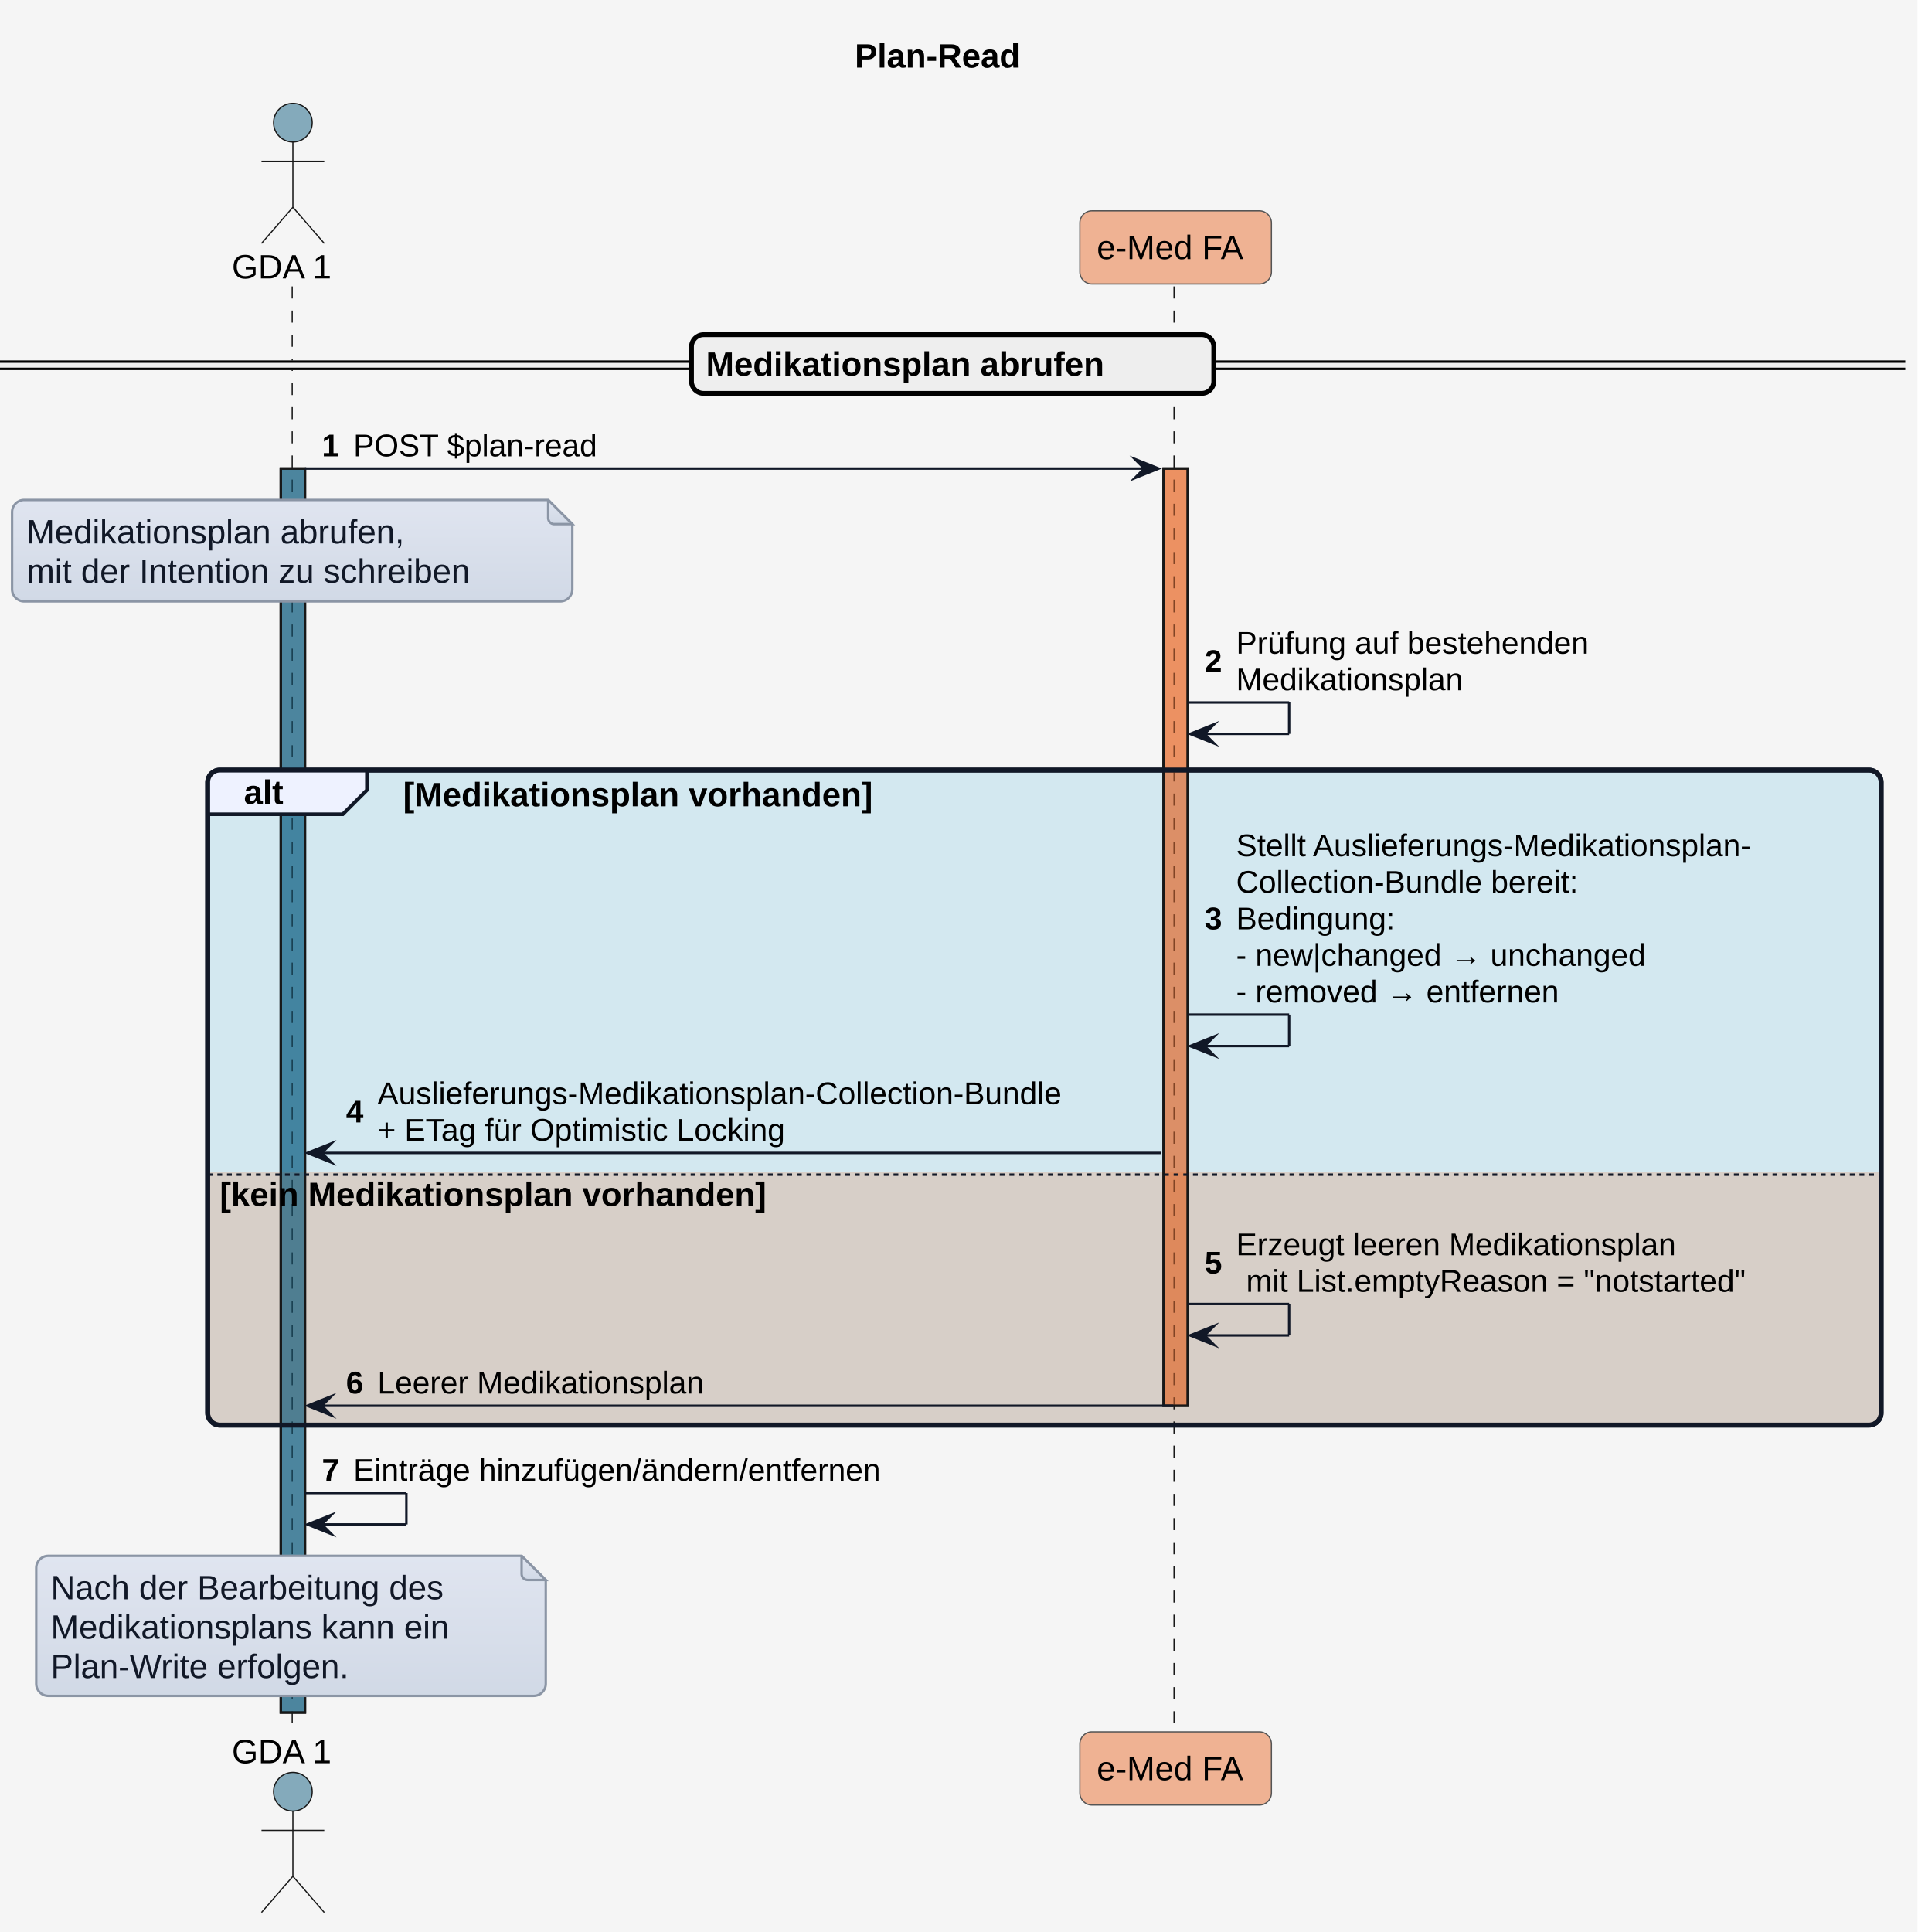
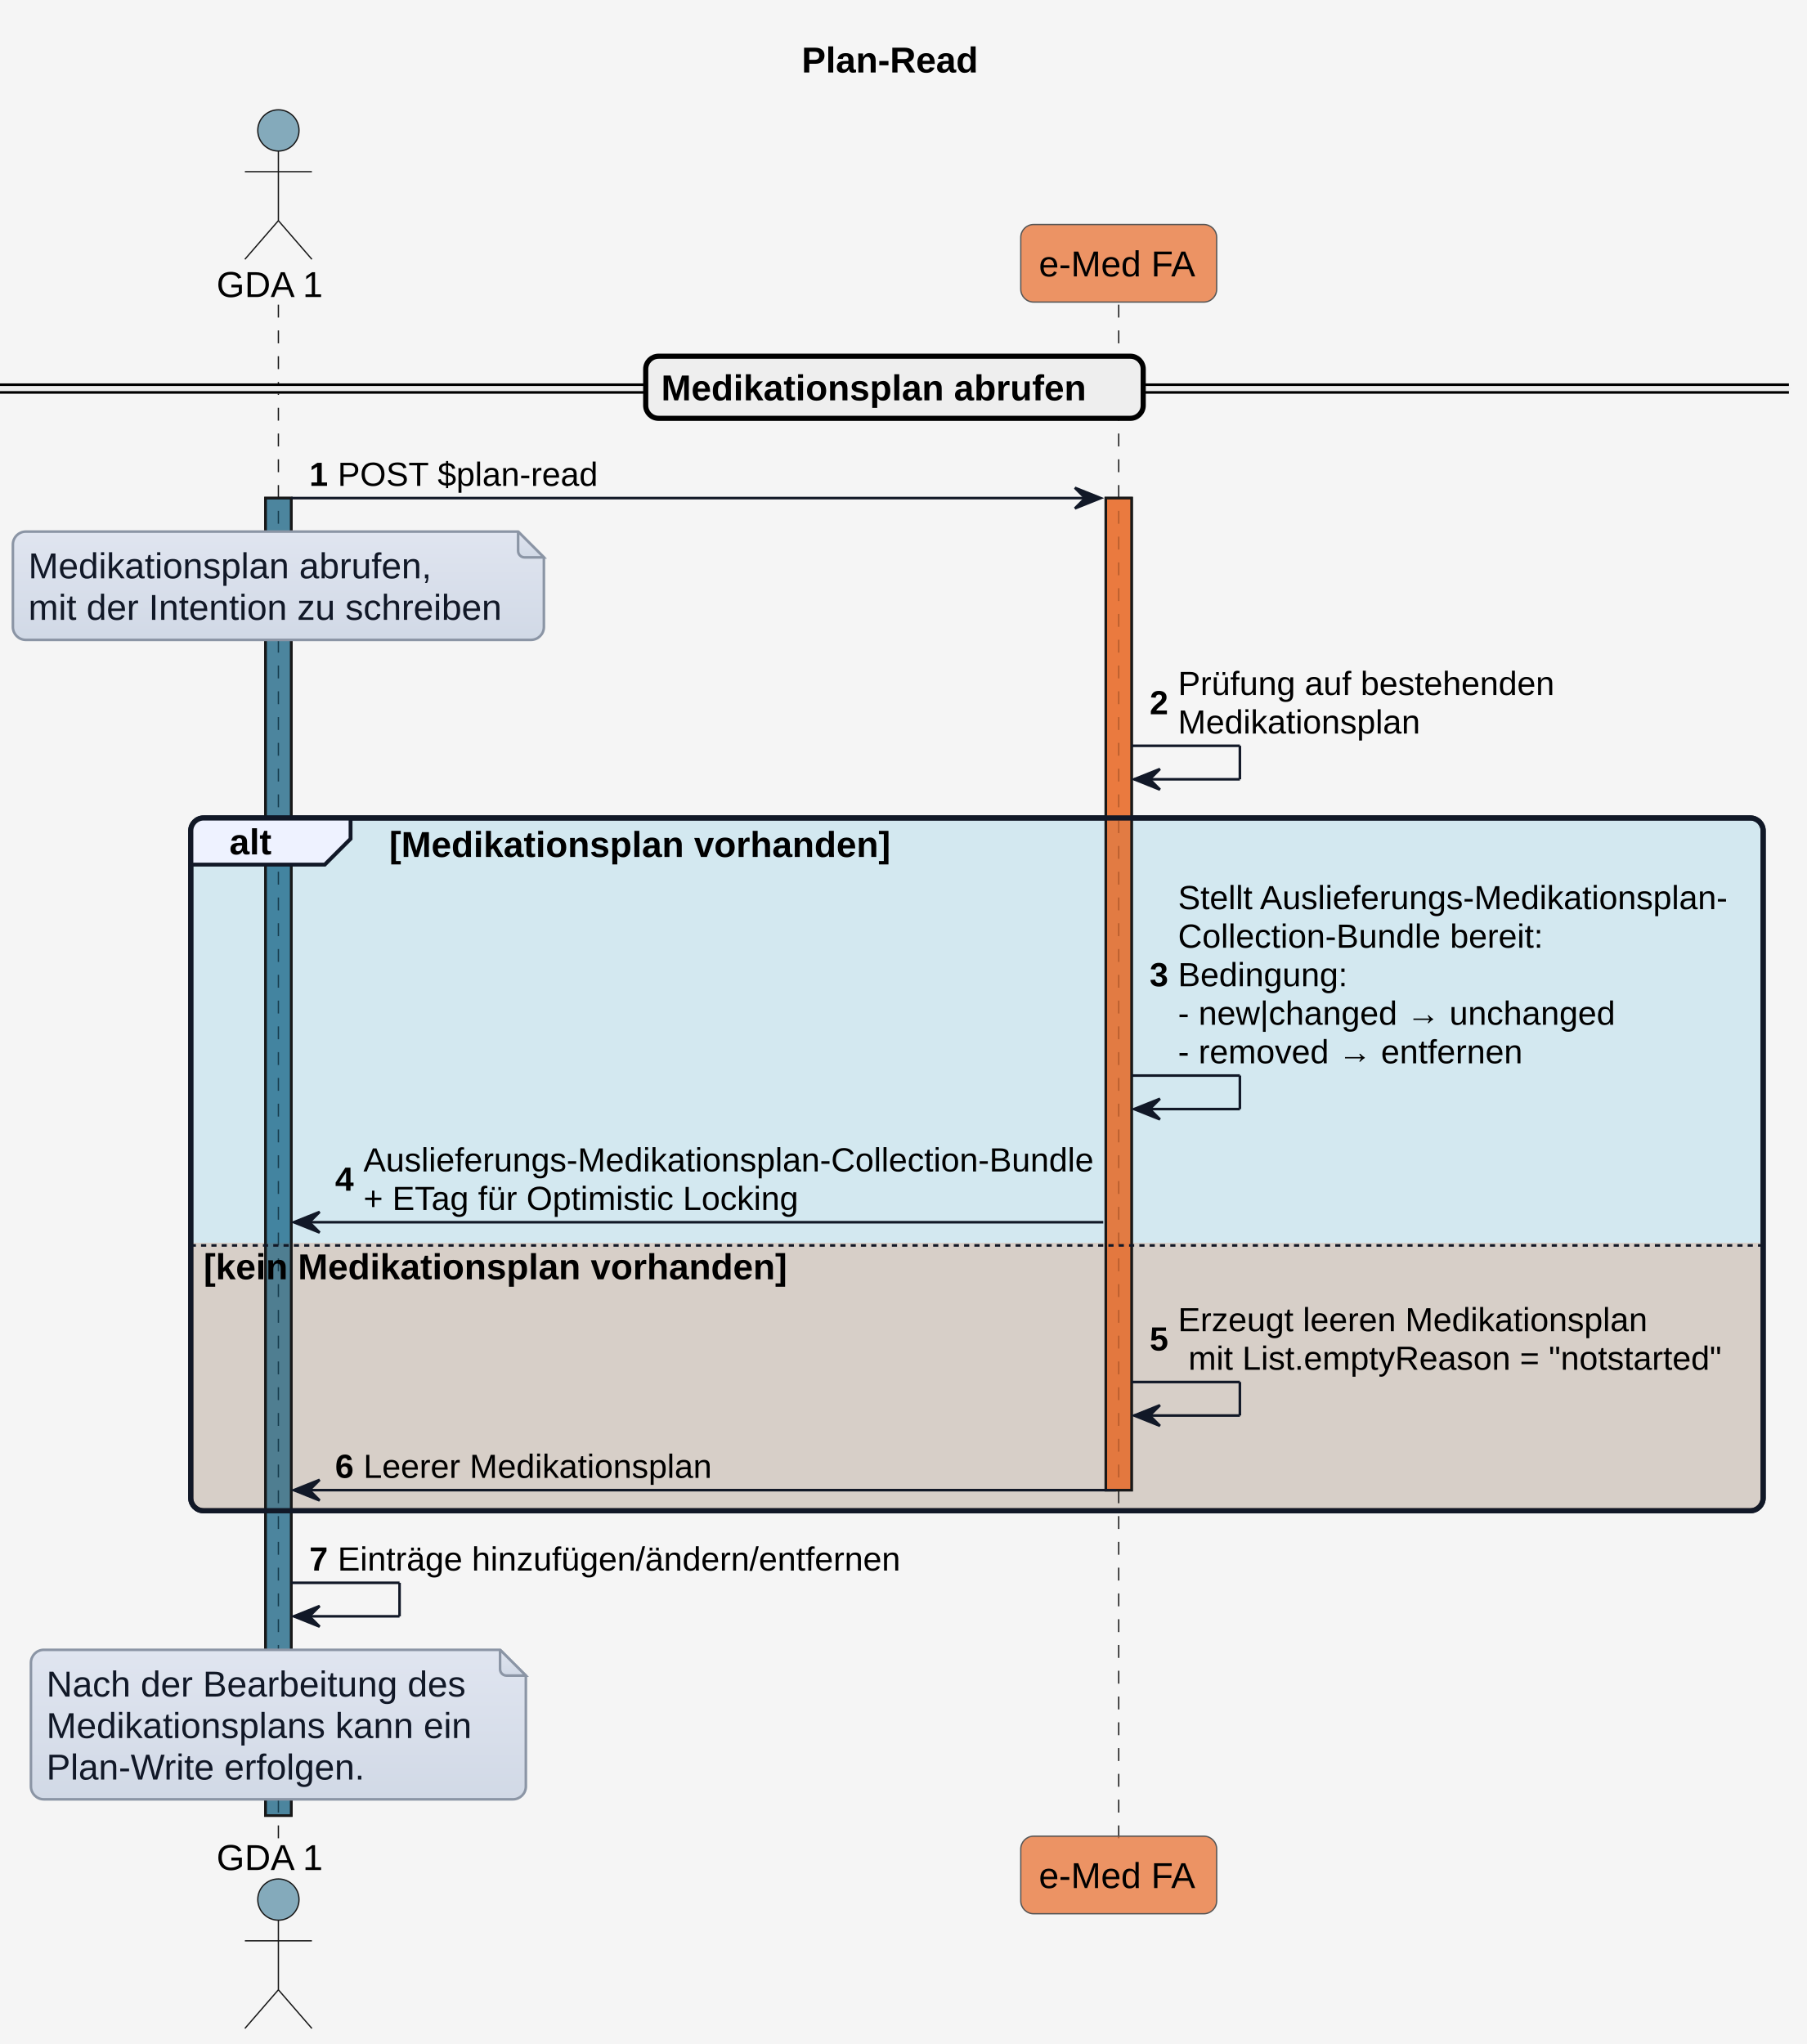
- <svg xmlns="http://www.w3.org/2000/svg" version="1.1" data-diagram-type="SEQUENCE" style="width:794px;height:800px;background:#F5F5F5;" width="794px" height="800px" viewBox="0 0 794 800" zoomAndPan="magnify" preserveAspectRatio="none" contentStyleType="text/css">
+ <svg xmlns="http://www.w3.org/2000/svg" contentStyleType="text/css" height="793px" preserveAspectRatio="none" style="width:701px;height:793px;background:#F5F5F5;" version="1.1" viewBox="0 0 701 793" width="701px" zoomAndPan="magnify">
  <defs>
-     <linearGradient x1="50%" y1="0%" x2="50%" y2="100%" id="g12nxzupfyzcgg0">
-       <stop stop-color="#E0E5F0" offset="0%" />
-       <stop stop-color="#D1D9E6" offset="100%" />
+     <linearGradient id="gzzx1odjhgbx80" x1="50%" x2="50%" y1="0%" y2="100%">
+       <stop offset="0%" stop-color="#E0E5F0" />
+       <stop offset="100%" stop-color="#D1D9E6" />
    </linearGradient>
  </defs>
  <g>
-     <rect x="0" y="0" width="794" height="800" fill="#F5F5F5" style="stroke:none;stroke-width:1;" />
-     <g class="title" data-source-line="1">
-       <text x="353.97" y="27.995" fill="#000000" font-size="14" lengthAdjust="spacing" textLength="80.028" font-weight="700" font-family="'Arial'">Plan-Read</text>
-     </g>
-     <g>
-       <rect x="116.282" y="194.023" width="10" height="515.102" fill="#156082" fill-opacity="0.502" style="stroke:#181818;stroke-width:1;" />
-     </g>
-     <g>
-       <rect x="481.827" y="194.023" width="10" height="388.078" fill="#E97132" fill-opacity="0.502" style="stroke:#181818;stroke-width:1;" />
-     </g>
-     <rect x="86" y="318.883" width="692.968" height="271.219" fill="#0F9ED5" fill-opacity="0.145" style="stroke:#111827;stroke-width:2;" rx="5" ry="5" />
-     <path d="M86,485.406 L778.968,485.406 L778.968,585.102 A5,5 0 0 1 773.968,590.102 L91,590.102 A5,5 0 0 1 86,585.102 L86,485.406" style="stroke:none;stroke-width:1;" fill="#E97132" fill-opacity="0.208" />
-     <g class="participant-lifeline" data-qualified-name="GDA_1" data-entity-uid="part1" id="part1-lifeline" data-source-line="52">
-       <g>
-         <rect x="117.282" y="118.594" width="8" height="599.531" fill="#000000" fill-opacity="0" />
-         <line x1="121" y1="118.594" x2="121" y2="718.125" style="stroke:#181818;stroke-width:0.5;stroke-dasharray:5,5;" />
-       </g>
-     </g>
-     <g class="participant-lifeline" data-qualified-name="eMed_FA" data-entity-uid="part2" id="part2-lifeline" data-source-line="53">
-       <g>
-         <rect x="482.827" y="118.594" width="8" height="599.531" fill="#000000" fill-opacity="0" />
-         <line x1="486.165" y1="118.594" x2="486.165" y2="718.125" style="stroke:#181818;stroke-width:0.5;stroke-dasharray:5,5;" />
-       </g>
-     </g>
-     <g class="participant participant-head" data-qualified-name="GDA_1" data-entity-uid="part1" id="part1-head" data-source-line="52">
-       <text x="96" y="115.292" fill="#000000" font-size="14" lengthAdjust="spacing" textLength="44.563" font-family="'Arial'">GDA 1</text>
-       <ellipse cx="121.282" cy="50.797" rx="8" ry="8" fill="#156082" fill-opacity="0.502" style="stroke:#181818;stroke-width:0.5;" />
-       <path d="M121.282,58.797 L121.282,85.797 M108.282,66.797 L134.282,66.797 M121.282,85.797 L108.282,100.797 M121.282,85.797 L134.282,100.797" style="stroke:#181818;stroke-width:0.5;" fill="none" />
-     </g>
-     <g class="participant participant-tail" data-qualified-name="GDA_1" data-entity-uid="part1" id="part1-tail" data-source-line="52">
-       <text x="96" y="730.12" fill="#000000" font-size="14" lengthAdjust="spacing" textLength="44.563" font-family="'Arial'">GDA 1</text>
-       <ellipse cx="121.282" cy="741.922" rx="8" ry="8" fill="#156082" fill-opacity="0.502" style="stroke:#181818;stroke-width:0.5;" />
-       <path d="M121.282,749.922 L121.282,776.922 M108.282,757.922 L134.282,757.922 M121.282,776.922 L108.282,791.922 M121.282,776.922 L134.282,791.922" style="stroke:#181818;stroke-width:0.5;" fill="none" />
-     </g>
-     <g class="participant participant-head" data-qualified-name="eMed_FA" data-entity-uid="part2" id="part2-head" data-source-line="53">
-       <rect x="447.165" y="87.297" width="79.324" height="30.297" fill="#E97132" fill-opacity="0.502" style="stroke:#555555;stroke-width:0.5;" rx="5" ry="5" />
-       <text x="454.165" y="107.292" fill="#000000" font-size="14" lengthAdjust="spacing" textLength="65.324" font-family="'Arial'">e-Med FA</text>
-     </g>
-     <g class="participant participant-tail" data-qualified-name="eMed_FA" data-entity-uid="part2" id="part2-tail" data-source-line="53">
-       <rect x="447.165" y="717.125" width="79.324" height="30.297" fill="#E97132" fill-opacity="0.502" style="stroke:#555555;stroke-width:0.5;" rx="5" ry="5" />
-       <text x="454.165" y="737.12" fill="#000000" font-size="14" lengthAdjust="spacing" textLength="65.324" font-family="'Arial'">e-Med FA</text>
-     </g>
-     <g>
-       <rect x="116.282" y="194.023" width="10" height="515.102" fill="#156082" fill-opacity="0.502" style="stroke:#181818;stroke-width:1;" />
-     </g>
-     <g>
-       <rect x="481.827" y="194.023" width="10" height="388.078" fill="#E97132" fill-opacity="0.502" style="stroke:#181818;stroke-width:1;" />
-     </g>
-     <rect x="0" y="149.742" width="788.968" height="3" fill="#EEEEEE" style="stroke:#EEEEEE;stroke-width:1;" rx="5" ry="5" />
-     <line x1="0" y1="149.742" x2="788.968" y2="149.742" style="stroke:#000000;stroke-width:1;" />
-     <line x1="0" y1="152.742" x2="788.968" y2="152.742" style="stroke:#000000;stroke-width:1;" />
-     <rect x="286.34" y="138.594" width="216.289" height="24.297" fill="#EEEEEE" style="stroke:#000000;stroke-width:2;" rx="5" ry="5" />
-     <text x="292.34" y="155.589" fill="#000000" font-size="14" lengthAdjust="spacing" textLength="197.415" font-weight="700" font-family="'Arial'">Medikationsplan abrufen</text>
-     <g class="message" data-entity-1="part1" data-entity-2="part2" id="msg1" data-source-line="60">
-       <polygon points="469.827,190.023,479.827,194.023,469.827,198.023,473.827,194.023" fill="#111827" style="stroke:#111827;stroke-width:1;stroke-linejoin:miter;stroke-miterlimit:10;" />
-       <line x1="126.282" y1="194.023" x2="475.827" y2="194.023" style="stroke:#111827;stroke-width:1;" />
-       <text x="133.282" y="188.958" fill="#000000" font-size="13" lengthAdjust="spacing" textLength="9.045" font-weight="700" font-family="'Arial'">1</text>
-       <text x="146.327" y="188.958" fill="#000000" font-size="13" lengthAdjust="spacing" textLength="108.989" font-family="'Arial'">POST $plan-read</text>
-     </g>
-     <path d="M5,212.023 L5,244.023 A5,5 0 0 0 10,249.023 L232,249.023 A5,5 0 0 0 237,244.023 L237,217.023 L227,207.023 L10,207.023 A5,5 0 0 0 5,212.023" style="stroke:#8B95A5;stroke-width:1;" fill="url(#g12nxzupfyzcgg0)" />
-     <path d="M227,207.023 L227,214.523 A2.5,2.5 0 0 0 229.5,217.023 L237,217.023 L227,207.023" style="stroke:#8B95A5;stroke-width:1;" fill="url(#g12nxzupfyzcgg0)" />
-     <text x="11" y="225.019" fill="#111827" font-size="14" lengthAdjust="spacing" textLength="177.905" font-family="'Arial'">Medikationsplan abrufen,</text>
-     <text x="11" y="241.315" fill="#111827" font-size="14" lengthAdjust="spacing" textLength="211.586" font-family="'Arial'">mit der Intention zu schreiben</text>
-     <g class="message" data-entity-1="part2" data-entity-2="part2" id="msg2" data-source-line="69">
-       <line x1="491.827" y1="290.883" x2="533.827" y2="290.883" style="stroke:#111827;stroke-width:1;" />
-       <line x1="533.827" y1="290.883" x2="533.827" y2="303.883" style="stroke:#111827;stroke-width:1;" />
-       <line x1="492.827" y1="303.883" x2="533.827" y2="303.883" style="stroke:#111827;stroke-width:1;" />
-       <polygon points="502.827,299.883,492.827,303.883,502.827,307.883,498.827,303.883" fill="#111827" style="stroke:#111827;stroke-width:1;stroke-linejoin:miter;stroke-miterlimit:10;" />
-       <text x="498.827" y="278.25" fill="#000000" font-size="13" lengthAdjust="spacing" textLength="9.045" font-weight="700" font-family="'Arial'">2</text>
-       <text x="511.873" y="270.684" fill="#000000" font-size="13" lengthAdjust="spacing" textLength="164.861" font-family="'Arial'">Prüfung auf bestehenden</text>
-       <text x="511.873" y="285.817" fill="#000000" font-size="13" lengthAdjust="spacing" textLength="106.317" font-family="'Arial'">Medikationsplan</text>
-     </g>
-     <path d="M91,318.883 L151.939,318.883 L151.939,327.18 L141.939,337.18 L86,337.18 L86,323.883 A5,5 0 0 1 91,318.883" style="stroke:#111827;stroke-width:1.5;" fill="#EEF2FF" />
-     <rect x="86" y="318.883" width="692.968" height="271.219" fill="none" style="stroke:#111827;stroke-width:2;" rx="5" ry="5" />
-     <text x="101" y="332.878" fill="#000000" font-size="14" lengthAdjust="spacing" textLength="20.939" font-weight="700" font-family="'Arial'">alt</text>
-     <text x="166.939" y="333.878" fill="#000000" font-size="14" lengthAdjust="spacing" textLength="232.832" font-weight="700" font-family="'Arial'">[Medikationsplan vorhanden]</text>
-     <g class="message" data-entity-1="part2" data-entity-2="part2" id="msg3" data-source-line="72">
-       <line x1="491.827" y1="420.141" x2="533.827" y2="420.141" style="stroke:#111827;stroke-width:1;" />
-       <line x1="533.827" y1="420.141" x2="533.827" y2="433.141" style="stroke:#111827;stroke-width:1;" />
-       <line x1="492.827" y1="433.141" x2="533.827" y2="433.141" style="stroke:#111827;stroke-width:1;" />
-       <polygon points="502.827,429.141,492.827,433.141,502.827,437.141,498.827,433.141" fill="#111827" style="stroke:#111827;stroke-width:1;stroke-linejoin:miter;stroke-miterlimit:10;" />
-       <text x="498.827" y="384.809" fill="#000000" font-size="13" lengthAdjust="spacing" textLength="9.045" font-weight="700" font-family="'Arial'">3</text>
-       <text x="511.873" y="354.543" fill="#000000" font-size="13" lengthAdjust="spacing" textLength="242.049" font-family="'Arial'">Stellt Auslieferungs-Medikationsplan-</text>
-       <text x="511.873" y="369.676" fill="#000000" font-size="13" lengthAdjust="spacing" textLength="161.065" font-family="'Arial'">Collection-Bundle bereit:</text>
-       <text x="511.873" y="384.809" fill="#000000" font-size="13" lengthAdjust="spacing" textLength="74.382" font-family="'Arial'">Bedingung:</text>
-       <text x="511.873" y="399.942" fill="#000000" font-size="13" lengthAdjust="spacing" textLength="187.897" font-family="'Arial'">- new|changed → unchanged</text>
-       <text x="511.873" y="415.075" fill="#000000" font-size="13" lengthAdjust="spacing" textLength="149.614" font-family="'Arial'">- removed → entfernen</text>
-     </g>
-     <g class="message" data-entity-1="part2" data-entity-2="part1" id="msg4" data-source-line="73">
-       <polygon points="137.282,473.406,127.282,477.406,137.282,481.406,133.282,477.406" fill="#111827" style="stroke:#111827;stroke-width:1;stroke-linejoin:miter;stroke-miterlimit:10;" />
-       <line x1="131.282" y1="477.406" x2="480.827" y2="477.406" style="stroke:#111827;stroke-width:1;" />
-       <text x="143.282" y="464.774" fill="#000000" font-size="13" lengthAdjust="spacing" textLength="9.045" font-weight="700" font-family="'Arial'">4</text>
-       <text x="156.327" y="457.207" fill="#000000" font-size="13" lengthAdjust="spacing" textLength="318.5" font-family="'Arial'">Auslieferungs-Medikationsplan-Collection-Bundle</text>
-       <text x="156.327" y="472.34" fill="#000000" font-size="13" lengthAdjust="spacing" textLength="194.029" font-family="'Arial'">+ ETag für Optimistic Locking</text>
-     </g>
-     <line x1="86" y1="486.406" x2="778.968" y2="486.406" style="stroke:#111827;stroke-width:1;stroke-dasharray:2,2;" />
-     <text x="91" y="499.401" fill="#000000" font-size="14" lengthAdjust="spacing" textLength="271.277" font-weight="700" font-family="'Arial'">[kein Medikationsplan vorhanden]</text>
-     <g class="message" data-entity-1="part2" data-entity-2="part2" id="msg5" data-source-line="75">
-       <line x1="491.827" y1="539.969" x2="533.827" y2="539.969" style="stroke:#111827;stroke-width:1;" />
-       <line x1="533.827" y1="539.969" x2="533.827" y2="552.969" style="stroke:#111827;stroke-width:1;" />
-       <line x1="492.827" y1="552.969" x2="533.827" y2="552.969" style="stroke:#111827;stroke-width:1;" />
-       <polygon points="502.827,548.969,492.827,552.969,502.827,556.969,498.827,552.969" fill="#111827" style="stroke:#111827;stroke-width:1;stroke-linejoin:miter;stroke-miterlimit:10;" />
-       <text x="498.827" y="527.336" fill="#000000" font-size="13" lengthAdjust="spacing" textLength="9.045" font-weight="700" font-family="'Arial'">5</text>
-       <text x="511.873" y="519.77" fill="#000000" font-size="13" lengthAdjust="spacing" textLength="205.74" font-family="'Arial'">Erzeugt leeren Medikationsplan</text>
-       <text x="516.005" y="534.903" fill="#000000" font-size="13" lengthAdjust="spacing" textLength="240.963" font-family="'Arial'">mit List.emptyReason = "notstarted"</text>
-     </g>
-     <g class="message" data-entity-1="part2" data-entity-2="part1" id="msg6" data-source-line="76">
-       <polygon points="137.282,578.102,127.282,582.102,137.282,586.102,133.282,582.102" fill="#111827" style="stroke:#111827;stroke-width:1;stroke-linejoin:miter;stroke-miterlimit:10;" />
-       <line x1="131.282" y1="582.102" x2="485.827" y2="582.102" style="stroke:#111827;stroke-width:1;" />
-       <text x="143.282" y="577.036" fill="#000000" font-size="13" lengthAdjust="spacing" textLength="9.045" font-weight="700" font-family="'Arial'">6</text>
-       <text x="156.327" y="577.036" fill="#000000" font-size="13" lengthAdjust="spacing" textLength="152.375" font-family="'Arial'">Leerer Medikationsplan</text>
-     </g>
-     <g class="message" data-entity-1="part1" data-entity-2="part1" id="msg7" data-source-line="80">
-       <line x1="126.282" y1="618.234" x2="168.282" y2="618.234" style="stroke:#111827;stroke-width:1;" />
-       <line x1="168.282" y1="618.234" x2="168.282" y2="631.234" style="stroke:#111827;stroke-width:1;" />
-       <line x1="127.282" y1="631.234" x2="168.282" y2="631.234" style="stroke:#111827;stroke-width:1;" />
-       <polygon points="137.282,627.234,127.282,631.234,137.282,635.234,133.282,631.234" fill="#111827" style="stroke:#111827;stroke-width:1;stroke-linejoin:miter;stroke-miterlimit:10;" />
-       <text x="133.282" y="613.168" fill="#000000" font-size="13" lengthAdjust="spacing" textLength="9.045" font-weight="700" font-family="'Arial'">7</text>
-       <text x="146.327" y="613.168" fill="#000000" font-size="13" lengthAdjust="spacing" textLength="249.844" font-family="'Arial'">Einträge hinzufügen/ändern/entfernen</text>
-     </g>
-     <path d="M15,649.234 L15,697.234 A5,5 0 0 0 20,702.234 L221,702.234 A5,5 0 0 0 226,697.234 L226,654.234 L216,644.234 L20,644.234 A5,5 0 0 0 15,649.234" style="stroke:#8B95A5;stroke-width:1;" fill="url(#g12nxzupfyzcgg0)" />
-     <path d="M216,644.234 L216,651.734 A2.5,2.5 0 0 0 218.5,654.234 L226,654.234 L216,644.234" style="stroke:#8B95A5;stroke-width:1;" fill="url(#g12nxzupfyzcgg0)" />
-     <text x="21" y="662.23" fill="#111827" font-size="14" lengthAdjust="spacing" textLength="183.087" font-family="'Arial'">Nach der Bearbeitung des</text>
-     <text x="21" y="678.526" fill="#111827" font-size="14" lengthAdjust="spacing" textLength="186.498" font-family="'Arial'">Medikationsplans kann ein</text>
-     <text x="21" y="694.823" fill="#111827" font-size="14" lengthAdjust="spacing" textLength="139.453" font-family="'Arial'">Plan-Write erfolgen.</text>
+     <rect fill="#F5F5F5" height="793" style="stroke:none;stroke-width:1.0;" width="701" x="0" y="0" />
+     <text fill="#000000" font-family="Arial" font-size="14" font-weight="bold" lengthAdjust="spacing" textLength="71" x="311" y="28.132">Plan-Read</text>
+     <rect fill="#156082" fill-opacity="0.502" height="511.123" style="stroke:#181818;stroke-width:1.0;" width="10" x="103" y="193.245" />
+     <rect fill="#E97232" fill-opacity="0.741" height="384.878" style="stroke:#181818;stroke-width:1.0;" width="10" x="429" y="193.245" />
+     <rect fill="#0F9ED5" fill-opacity="0.145" height="268.783" rx="5" ry="5" style="stroke:#111827;stroke-width:2.0;" width="610" x="74" y="317.339" />
+     <path d="M74,482.178 L684,482.178 L684,581.123 A5,5 0 0 1 679,586.123 L79,586.123 A5,5 0 0 1 74,581.123 L74,482.178 " fill="#E97132" fill-opacity="0.208" style="stroke:none;stroke-width:1.0;" />
+     <line style="stroke:#181818;stroke-width:0.5;stroke-dasharray:5.0,5.0;" x1="108" x2="108" y1="118.197" y2="713.367" />
+     <line style="stroke:#181818;stroke-width:0.5;stroke-dasharray:5.0,5.0;" x1="434" x2="434" y1="118.197" y2="713.367" />
+     <text fill="#000000" font-family="Arial" font-size="14" lengthAdjust="spacing" textLength="42" x="84" y="115.231">GDA 1</text>
+     <ellipse cx="108" cy="50.599" fill="#156082" fill-opacity="0.502" rx="8" ry="8" style="stroke:#181818;stroke-width:0.5;" />
+     <path d="M108,58.599 L108,85.599 M95,66.599 L121,66.599 M108,85.599 L95,100.599 M108,85.599 L121,100.599 " fill="none" style="stroke:#181818;stroke-width:0.5;" />
+     <text fill="#000000" font-family="Arial" font-size="14" lengthAdjust="spacing" textLength="42" x="84" y="725.499">GDA 1</text>
+     <ellipse cx="108" cy="736.966" fill="#156082" fill-opacity="0.502" rx="8" ry="8" style="stroke:#181818;stroke-width:0.5;" />
+     <path d="M108,744.966 L108,771.966 M95,752.966 L121,752.966 M108,771.966 L95,786.966 M108,771.966 L121,786.966 " fill="none" style="stroke:#181818;stroke-width:0.5;" />
+     <rect fill="#E97232" fill-opacity="0.741" height="30.099" rx="5" ry="5" style="stroke:#555555;stroke-width:0.5;" width="76" x="396" y="87.099" />
+     <text fill="#000000" font-family="Arial" font-size="14" lengthAdjust="spacing" textLength="62" x="403" y="107.231">e-Med FA</text>
+     <rect fill="#E97232" fill-opacity="0.741" height="30.099" rx="5" ry="5" style="stroke:#555555;stroke-width:0.5;" width="76" x="396" y="712.367" />
+     <text fill="#000000" font-family="Arial" font-size="14" lengthAdjust="spacing" textLength="62" x="403" y="732.499">e-Med FA</text>
+     <rect fill="#156082" fill-opacity="0.502" height="511.123" style="stroke:#181818;stroke-width:1.0;" width="10" x="103" y="193.245" />
+     <rect fill="#E97232" fill-opacity="0.741" height="384.878" style="stroke:#181818;stroke-width:1.0;" width="10" x="429" y="193.245" />
+     <rect fill="#EEEEEE" height="3" rx="5" ry="5" style="stroke:#EEEEEE;stroke-width:1.0;" width="694" x="0" y="149.247" />
+     <line style="stroke:#000000;stroke-width:1.0;" x1="0" x2="694" y1="149.247" y2="149.247" />
+     <line style="stroke:#000000;stroke-width:1.0;" x1="0" x2="694" y1="152.247" y2="152.247" />
+     <rect fill="#EEEEEE" height="24.099" rx="5" ry="5" style="stroke:#000000;stroke-width:2.0;" width="193" x="250.5" y="138.197" />
+     <text fill="#000000" font-family="Arial" font-size="14" font-weight="bold" lengthAdjust="spacing" textLength="175" x="256.5" y="155.329">Medikationsplan abrufen</text>
+     <polygon fill="#111827" points="417,189.245,427,193.245,417,197.245,421,193.245" style="stroke:#111827;stroke-width:1.0;" />
+     <line style="stroke:#111827;stroke-width:1.0;" x1="113" x2="423" y1="193.245" y2="193.245" />
+     <text fill="#000000" font-family="Arial" font-size="13" font-weight="bold" lengthAdjust="spacing" textLength="7" x="120" y="188.49">1</text>
+     <text fill="#000000" font-family="Arial" font-size="13" lengthAdjust="spacing" textLength="99" x="131" y="188.49">POST $plan-read</text>
+     <path d="M5,211.245 L5,243.245 A5,5 0 0 0 10,248.245 L206,248.245 A5,5 0 0 0 211,243.245 L211,216.245 L201,206.245 L10,206.245 A5,5 0 0 0 5,211.245 " fill="url(#gzzx1odjhgbx80)" style="stroke:#8B95A5;stroke-width:1.0;" />
+     <path d="M201,206.245 L201,213.745 A2.5,2.5 0 0 0 203.5,216.245 L211,216.245 L201,206.245 " fill="url(#gzzx1odjhgbx80)" style="stroke:#8B95A5;stroke-width:1.0;" />
+     <text fill="#111827" font-family="Arial" font-size="14" lengthAdjust="spacing" textLength="159" x="11" y="224.376">Medikationsplan abrufen,</text>
+     <text fill="#111827" font-family="Arial" font-size="14" lengthAdjust="spacing" textLength="185" x="11" y="240.475">mit der Intention zu schreiben</text>
+     <line style="stroke:#111827;stroke-width:1.0;" x1="439" x2="481" y1="289.339" y2="289.339" />
+     <line style="stroke:#111827;stroke-width:1.0;" x1="481" x2="481" y1="289.339" y2="302.339" />
+     <line style="stroke:#111827;stroke-width:1.0;" x1="440" x2="481" y1="302.339" y2="302.339" />
+     <polygon fill="#111827" points="450,298.339,440,302.339,450,306.339,446,302.339" style="stroke:#111827;stroke-width:1.0;" />
+     <text fill="#000000" font-family="Arial" font-size="13" font-weight="bold" lengthAdjust="spacing" textLength="7" x="446" y="277.11">2</text>
+     <text fill="#000000" font-family="Arial" font-size="13" lengthAdjust="spacing" textLength="143" x="457" y="269.636">Prüfung auf bestehenden</text>
+     <text fill="#000000" font-family="Arial" font-size="13" lengthAdjust="spacing" textLength="94" x="457" y="284.584">Medikationsplan</text>
+     <path d="M79,317.339 L136,317.339 L136,325.438 L126,335.438 L74,335.438 L74,322.339 A5,5 0 0 1 79,317.339 " fill="#EEF2FF" style="stroke:#111827;stroke-width:1.5;" />
+     <rect fill="none" height="268.783" rx="5" ry="5" style="stroke:#111827;stroke-width:2.0;" width="610" x="74" y="317.339" />
+     <text fill="#000000" font-family="Arial" font-size="14" font-weight="bold" lengthAdjust="spacing" textLength="17" x="89" y="331.471">alt</text>
+     <text fill="#000000" font-family="Arial" font-size="14" font-weight="bold" lengthAdjust="spacing" textLength="207" x="151" y="332.471">[Medikationsplan vorhanden]</text>
+     <line style="stroke:#111827;stroke-width:1.0;" x1="439" x2="481" y1="417.28" y2="417.28" />
+     <line style="stroke:#111827;stroke-width:1.0;" x1="481" x2="481" y1="417.28" y2="430.28" />
+     <line style="stroke:#111827;stroke-width:1.0;" x1="440" x2="481" y1="430.28" y2="430.28" />
+     <polygon fill="#111827" points="450,426.28,440,430.28,450,434.28,446,430.28" style="stroke:#111827;stroke-width:1.0;" />
+     <text fill="#000000" font-family="Arial" font-size="13" font-weight="bold" lengthAdjust="spacing" textLength="7" x="446" y="382.628">3</text>
+     <text fill="#000000" font-family="Arial" font-size="13" lengthAdjust="spacing" textLength="214" x="457" y="352.731">Stellt Auslieferungs-Medikationsplan-</text>
+     <text fill="#000000" font-family="Arial" font-size="13" lengthAdjust="spacing" textLength="141" x="457" y="367.679">Collection-Bundle bereit:</text>
+     <text fill="#000000" font-family="Arial" font-size="13" lengthAdjust="spacing" textLength="65" x="457" y="382.628">Bedingung:</text>
+     <text fill="#000000" font-family="Arial" font-size="13" lengthAdjust="spacing" textLength="167" x="457" y="397.577">- new|changed → unchanged</text>
+     <text fill="#000000" font-family="Arial" font-size="13" lengthAdjust="spacing" textLength="130" x="457" y="412.525">- removed → entfernen</text>
+     <polygon fill="#111827" points="124,470.178,114,474.178,124,478.178,120,474.178" style="stroke:#111827;stroke-width:1.0;" />
+     <line style="stroke:#111827;stroke-width:1.0;" x1="118" x2="428" y1="474.178" y2="474.178" />
+     <text fill="#000000" font-family="Arial" font-size="13" font-weight="bold" lengthAdjust="spacing" textLength="7" x="130" y="461.949">4</text>
+     <text fill="#000000" font-family="Arial" font-size="13" lengthAdjust="spacing" textLength="281" x="141" y="454.474">Auslieferungs-Medikationsplan-Collection-Bundle</text>
+     <text fill="#000000" font-family="Arial" font-size="13" lengthAdjust="spacing" textLength="172" x="141" y="469.423">+ ETag für Optimistic Locking</text>
+     <line style="stroke:#111827;stroke-width:1.0;stroke-dasharray:2.0,2.0;" x1="74" x2="684" y1="483.178" y2="483.178" />
+     <text fill="#000000" font-family="Arial" font-size="14" font-weight="bold" lengthAdjust="spacing" textLength="241" x="79" y="496.31">[kein Medikationsplan vorhanden]</text>
+     <line style="stroke:#111827;stroke-width:1.0;" x1="439" x2="481" y1="536.174" y2="536.174" />
+     <line style="stroke:#111827;stroke-width:1.0;" x1="481" x2="481" y1="536.174" y2="549.174" />
+     <line style="stroke:#111827;stroke-width:1.0;" x1="440" x2="481" y1="549.174" y2="549.174" />
+     <polygon fill="#111827" points="450,545.174,440,549.174,450,553.174,446,549.174" style="stroke:#111827;stroke-width:1.0;" />
+     <text fill="#000000" font-family="Arial" font-size="13" font-weight="bold" lengthAdjust="spacing" textLength="7" x="446" y="523.945">5</text>
+     <text fill="#000000" font-family="Arial" font-size="13" lengthAdjust="spacing" textLength="182" x="457" y="516.47">Erzeugt leeren Medikationsplan</text>
+     <text fill="#000000" font-family="Arial" font-size="13" lengthAdjust="spacing" textLength="211" x="461" y="531.419">mit List.emptyReason = "notstarted"</text>
+     <polygon fill="#111827" points="124,574.123,114,578.123,124,582.123,120,578.123" style="stroke:#111827;stroke-width:1.0;" />
+     <line style="stroke:#111827;stroke-width:1.0;" x1="118" x2="433" y1="578.123" y2="578.123" />
+     <text fill="#000000" font-family="Arial" font-size="13" font-weight="bold" lengthAdjust="spacing" textLength="7" x="130" y="573.368">6</text>
+     <text fill="#000000" font-family="Arial" font-size="13" lengthAdjust="spacing" textLength="134" x="141" y="573.368">Leerer Medikationsplan</text>
+     <line style="stroke:#111827;stroke-width:1.0;" x1="113" x2="155" y1="614.071" y2="614.071" />
+     <line style="stroke:#111827;stroke-width:1.0;" x1="155" x2="155" y1="614.071" y2="627.071" />
+     <line style="stroke:#111827;stroke-width:1.0;" x1="114" x2="155" y1="627.071" y2="627.071" />
+     <polygon fill="#111827" points="124,623.071,114,627.071,124,631.071,120,627.071" style="stroke:#111827;stroke-width:1.0;" />
+     <text fill="#000000" font-family="Arial" font-size="13" font-weight="bold" lengthAdjust="spacing" textLength="7" x="120" y="609.316">7</text>
+     <text fill="#000000" font-family="Arial" font-size="13" lengthAdjust="spacing" textLength="214" x="131" y="609.316">Einträge hinzufügen/ändern/entfernen</text>
+     <path d="M12,645.071 L12,693.071 A5,5 0 0 0 17,698.071 L199,698.071 A5,5 0 0 0 204,693.071 L204,650.071 L194,640.071 L17,640.071 A5,5 0 0 0 12,645.071 " fill="url(#gzzx1odjhgbx80)" style="stroke:#8B95A5;stroke-width:1.0;" />
+     <path d="M194,640.071 L194,647.571 A2.5,2.5 0 0 0 196.5,650.071 L204,650.071 L194,640.071 " fill="url(#gzzx1odjhgbx80)" style="stroke:#8B95A5;stroke-width:1.0;" />
+     <text fill="#111827" font-family="Arial" font-size="14" lengthAdjust="spacing" textLength="165" x="18" y="658.203">Nach der Bearbeitung des</text>
+     <text fill="#111827" font-family="Arial" font-size="14" lengthAdjust="spacing" textLength="167" x="18" y="674.302">Medikationsplans kann ein</text>
+     <text fill="#111827" font-family="Arial" font-size="14" lengthAdjust="spacing" textLength="126" x="18" y="690.4">Plan-Write erfolgen.</text>
  </g>
</svg>
